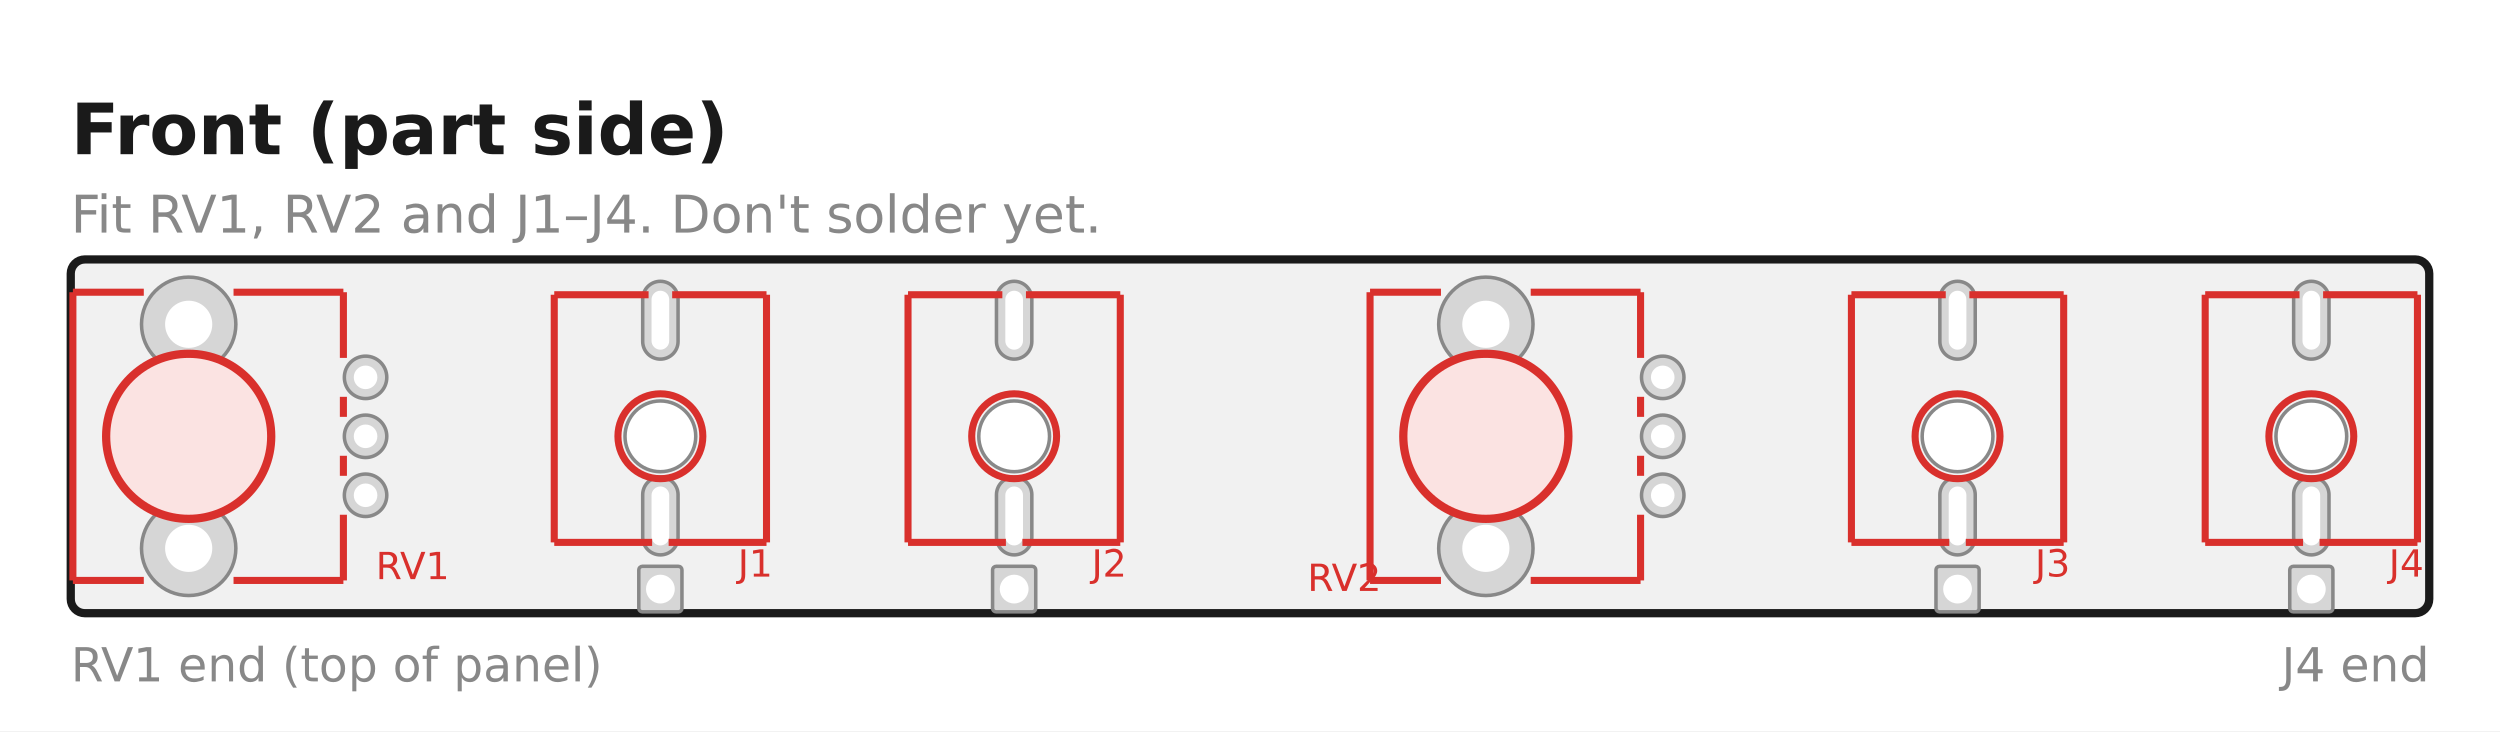
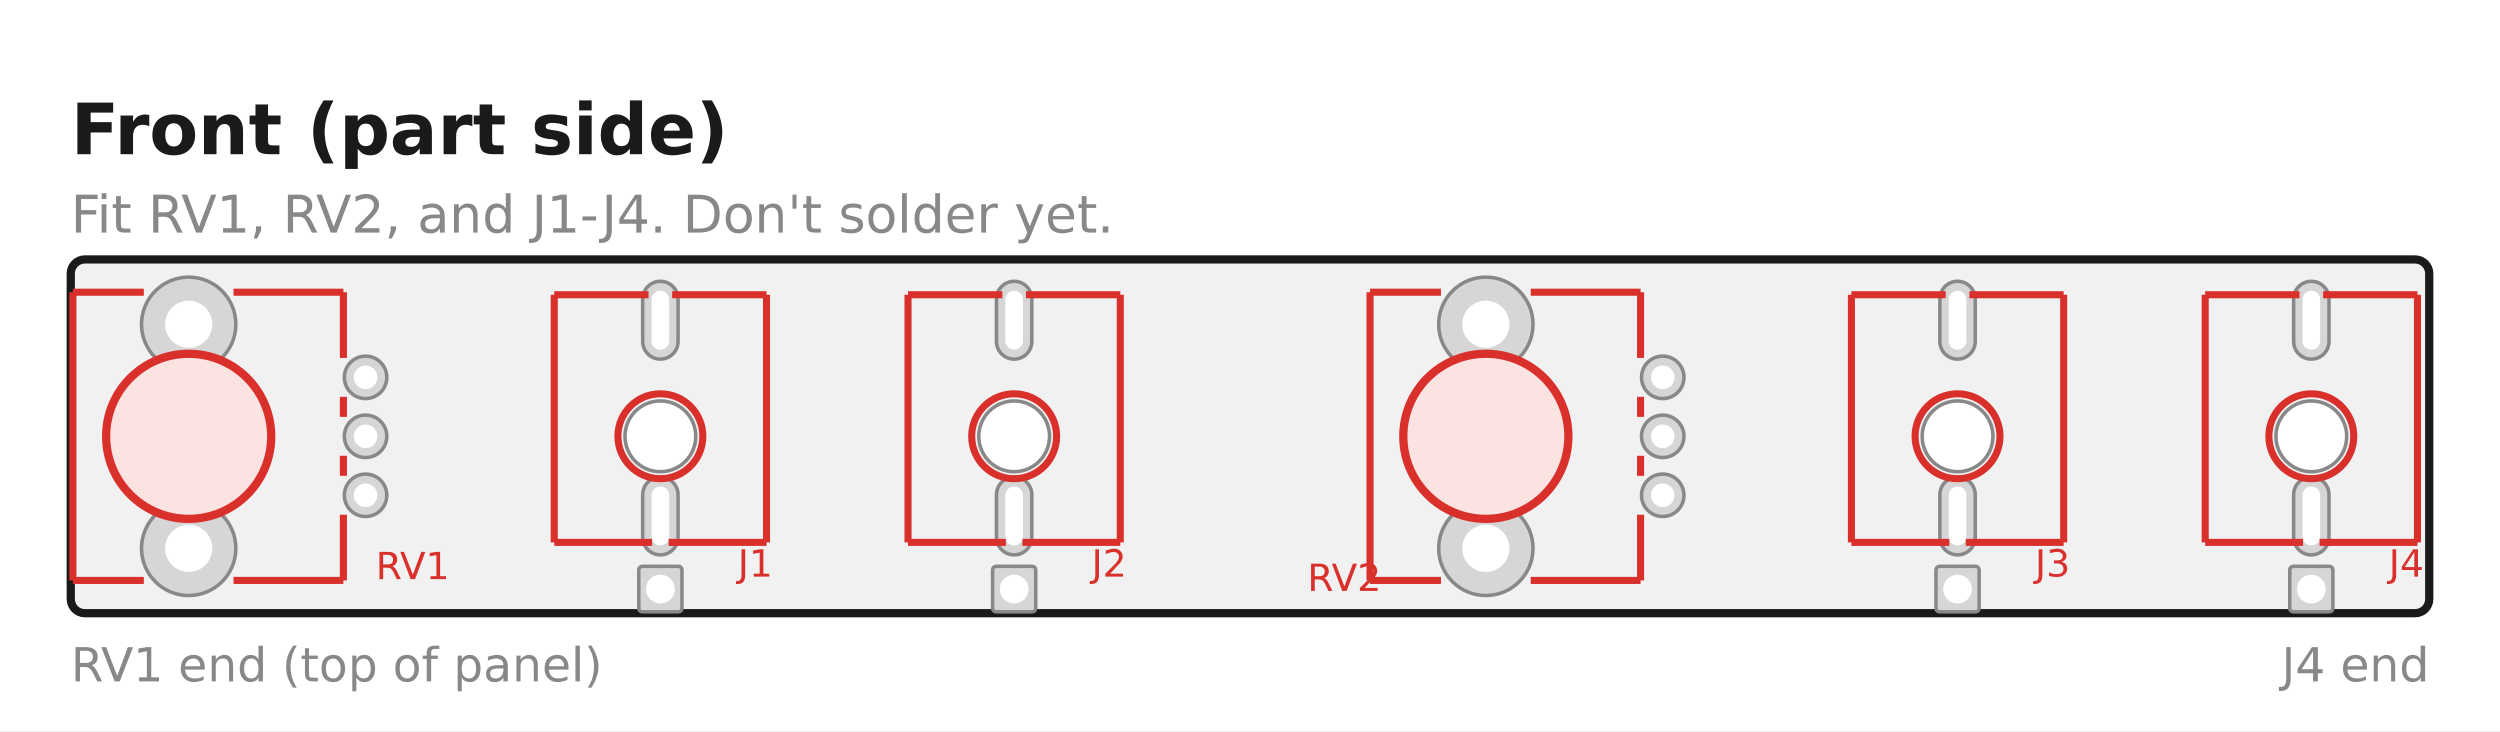
<svg xmlns="http://www.w3.org/2000/svg" viewBox="-3 -3 106 31.0" width="424" height="124">
  <rect x="-3" y="-3" width="106" height="31.0" fill="#fff" />
  <text x="0.00" y="2.50" font-family="DejaVu Sans, Helvetica, Arial, sans-serif" font-size="3" font-weight="bold" fill="#1a1a1a" text-anchor="start" dominant-baseline="central">Front (part side)</text>
-   <text x="0.00" y="6.10" font-family="DejaVu Sans, Helvetica, Arial, sans-serif" font-size="2.2" font-weight="normal" fill="#888" text-anchor="start" dominant-baseline="central">Fit RV1, RV2 and J1–J4. Don't solder yet.</text>
+   <text x="0.00" y="6.10" font-family="DejaVu Sans, Helvetica, Arial, sans-serif" font-size="2.2" font-weight="normal" fill="#888" text-anchor="start" dominant-baseline="central">Fit RV1, RV2, and J1-J4. Don't solder yet.</text>
  <rect x="0" y="8" width="100.0" height="15.0" rx="0.6" fill="#f1f1f1" stroke="#1a1a1a" stroke-width="0.35" />
  <rect x="38.500" y="14.000" width="3.0" height="3.0" rx="1.5" fill="#fff" stroke="#888" stroke-width="0.15" />
  <rect x="39.085" y="21.012" width="1.83" height="1.93" rx="0.15" fill="#d6d6d6" stroke="#888" stroke-width="0.15" />
  <rect x="39.390" y="21.367" width="1.22" height="1.22" rx="0.61" fill="#fff" stroke="none" stroke-width="0.15" />
  <rect x="39.250" y="8.927" width="1.5" height="3.3" rx="0.75" fill="#d6d6d6" stroke="#888" stroke-width="0.15" />
  <rect x="39.625" y="9.327" width="0.75" height="2.5" rx="0.375" fill="#fff" stroke="none" stroke-width="0.15" />
  <rect x="39.250" y="17.227" width="1.5" height="3.3" rx="0.75" fill="#d6d6d6" stroke="#888" stroke-width="0.15" />
  <rect x="39.625" y="17.627" width="0.75" height="2.5" rx="0.375" fill="#fff" stroke="none" stroke-width="0.15" />
  <line x1="35.500" y1="19.997" x2="39.650" y2="19.997" stroke="#d9302c" stroke-width="0.3" />
  <line x1="35.500" y1="19.997" x2="35.500" y2="9.497" stroke="#d9302c" stroke-width="0.3" />
  <line x1="40.350" y1="19.997" x2="44.500" y2="19.997" stroke="#d9302c" stroke-width="0.3" />
  <line x1="44.500" y1="19.997" x2="44.500" y2="9.497" stroke="#d9302c" stroke-width="0.3" />
  <line x1="35.500" y1="9.497" x2="39.500" y2="9.497" stroke="#d9302c" stroke-width="0.3" />
  <line x1="40.500" y1="9.497" x2="44.500" y2="9.497" stroke="#d9302c" stroke-width="0.3" />
  <circle cx="40.000" cy="15.497" r="1.8" fill="none" stroke="#d9302c" stroke-width="0.3" />
  <text x="44.030" y="20.897" font-family="DejaVu Sans, Helvetica, Arial, sans-serif" font-size="1.6" fill="#d9302c" text-anchor="middle" dominant-baseline="central">J2</text>
  <circle cx="5.000" cy="20.250" r="2.0" fill="#d6d6d6" stroke="#888" stroke-width="0.15" />
  <rect x="4.000" y="19.250" width="2.0" height="2.0" rx="1.0" fill="#fff" stroke="none" stroke-width="0.15" />
  <circle cx="5.000" cy="10.750" r="2.0" fill="#d6d6d6" stroke="#888" stroke-width="0.15" />
  <rect x="4.000" y="9.750" width="2.0" height="2.0" rx="1.0" fill="#fff" stroke="none" stroke-width="0.15" />
  <circle cx="12.500" cy="13.000" r="0.9" fill="#d6d6d6" stroke="#888" stroke-width="0.15" />
  <rect x="12.000" y="12.500" width="1.0" height="1.0" rx="0.5" fill="#fff" stroke="none" stroke-width="0.15" />
  <circle cx="12.500" cy="15.500" r="0.9" fill="#d6d6d6" stroke="#888" stroke-width="0.15" />
  <rect x="12.000" y="15.000" width="1.0" height="1.0" rx="0.5" fill="#fff" stroke="none" stroke-width="0.15" />
  <circle cx="12.500" cy="18.000" r="0.9" fill="#d6d6d6" stroke="#888" stroke-width="0.15" />
  <rect x="12.000" y="17.500" width="1.0" height="1.0" rx="0.5" fill="#fff" stroke="none" stroke-width="0.15" />
  <line x1="0.090" y1="21.610" x2="0.090" y2="9.390" stroke="#d9302c" stroke-width="0.3" />
  <line x1="3.097" y1="21.610" x2="0.090" y2="21.610" stroke="#d9302c" stroke-width="0.3" />
  <line x1="11.560" y1="21.610" x2="6.902" y2="21.610" stroke="#d9302c" stroke-width="0.3" />
  <line x1="11.560" y1="21.610" x2="11.560" y2="18.825" stroke="#d9302c" stroke-width="0.3" />
  <line x1="11.560" y1="17.175" x2="11.560" y2="16.325" stroke="#d9302c" stroke-width="0.3" />
  <line x1="11.560" y1="14.675" x2="11.560" y2="13.825" stroke="#d9302c" stroke-width="0.3" />
  <line x1="11.560" y1="12.175" x2="11.560" y2="9.390" stroke="#d9302c" stroke-width="0.3" />
  <line x1="3.097" y1="9.390" x2="0.090" y2="9.390" stroke="#d9302c" stroke-width="0.3" />
  <line x1="11.560" y1="9.390" x2="6.902" y2="9.390" stroke="#d9302c" stroke-width="0.3" />
  <text x="14.500" y="21.000" font-family="DejaVu Sans, Helvetica, Arial, sans-serif" font-size="1.6" fill="#d9302c" text-anchor="middle" dominant-baseline="central">RV1</text>
  <rect x="93.500" y="14.000" width="3.0" height="3.0" rx="1.5" fill="#fff" stroke="#888" stroke-width="0.15" />
  <rect x="94.085" y="21.012" width="1.83" height="1.93" rx="0.15" fill="#d6d6d6" stroke="#888" stroke-width="0.15" />
  <rect x="94.390" y="21.367" width="1.22" height="1.22" rx="0.61" fill="#fff" stroke="none" stroke-width="0.15" />
  <rect x="94.250" y="8.927" width="1.5" height="3.3" rx="0.75" fill="#d6d6d6" stroke="#888" stroke-width="0.15" />
  <rect x="94.625" y="9.327" width="0.75" height="2.5" rx="0.375" fill="#fff" stroke="none" stroke-width="0.15" />
  <rect x="94.250" y="17.227" width="1.5" height="3.3" rx="0.75" fill="#d6d6d6" stroke="#888" stroke-width="0.15" />
  <rect x="94.625" y="17.627" width="0.75" height="2.5" rx="0.375" fill="#fff" stroke="none" stroke-width="0.15" />
  <line x1="90.500" y1="19.997" x2="94.650" y2="19.997" stroke="#d9302c" stroke-width="0.3" />
  <line x1="90.500" y1="19.997" x2="90.500" y2="9.497" stroke="#d9302c" stroke-width="0.3" />
  <line x1="95.350" y1="19.997" x2="99.500" y2="19.997" stroke="#d9302c" stroke-width="0.3" />
  <line x1="99.500" y1="19.997" x2="99.500" y2="9.497" stroke="#d9302c" stroke-width="0.3" />
  <line x1="90.500" y1="9.497" x2="94.500" y2="9.497" stroke="#d9302c" stroke-width="0.3" />
  <line x1="95.500" y1="9.497" x2="99.500" y2="9.497" stroke="#d9302c" stroke-width="0.3" />
  <circle cx="95.000" cy="15.497" r="1.8" fill="none" stroke="#d9302c" stroke-width="0.3" />
  <text x="99.030" y="20.897" font-family="DejaVu Sans, Helvetica, Arial, sans-serif" font-size="1.6" fill="#d9302c" text-anchor="middle" dominant-baseline="central">J4</text>
  <circle cx="60.000" cy="20.250" r="2.0" fill="#d6d6d6" stroke="#888" stroke-width="0.15" />
  <rect x="59.000" y="19.250" width="2.0" height="2.0" rx="1.0" fill="#fff" stroke="none" stroke-width="0.15" />
  <circle cx="60.000" cy="10.750" r="2.0" fill="#d6d6d6" stroke="#888" stroke-width="0.15" />
  <rect x="59.000" y="9.750" width="2.0" height="2.0" rx="1.0" fill="#fff" stroke="none" stroke-width="0.15" />
  <circle cx="67.500" cy="13.000" r="0.9" fill="#d6d6d6" stroke="#888" stroke-width="0.15" />
  <rect x="67.000" y="12.500" width="1.0" height="1.0" rx="0.5" fill="#fff" stroke="none" stroke-width="0.15" />
  <circle cx="67.500" cy="15.500" r="0.9" fill="#d6d6d6" stroke="#888" stroke-width="0.15" />
  <rect x="67.000" y="15.000" width="1.0" height="1.0" rx="0.5" fill="#fff" stroke="none" stroke-width="0.15" />
  <circle cx="67.500" cy="18.000" r="0.9" fill="#d6d6d6" stroke="#888" stroke-width="0.15" />
  <rect x="67.000" y="17.500" width="1.0" height="1.0" rx="0.5" fill="#fff" stroke="none" stroke-width="0.15" />
  <line x1="55.090" y1="21.610" x2="55.090" y2="9.390" stroke="#d9302c" stroke-width="0.3" />
  <line x1="58.097" y1="21.610" x2="55.090" y2="21.610" stroke="#d9302c" stroke-width="0.3" />
  <line x1="66.560" y1="21.610" x2="61.902" y2="21.610" stroke="#d9302c" stroke-width="0.3" />
  <line x1="66.560" y1="21.610" x2="66.560" y2="18.825" stroke="#d9302c" stroke-width="0.3" />
  <line x1="66.560" y1="17.175" x2="66.560" y2="16.325" stroke="#d9302c" stroke-width="0.3" />
  <line x1="66.560" y1="14.675" x2="66.560" y2="13.825" stroke="#d9302c" stroke-width="0.3" />
  <line x1="66.560" y1="12.175" x2="66.560" y2="9.390" stroke="#d9302c" stroke-width="0.3" />
  <line x1="58.097" y1="9.390" x2="55.090" y2="9.390" stroke="#d9302c" stroke-width="0.3" />
  <line x1="66.560" y1="9.390" x2="61.902" y2="9.390" stroke="#d9302c" stroke-width="0.3" />
  <text x="54.000" y="21.500" font-family="DejaVu Sans, Helvetica, Arial, sans-serif" font-size="1.6" fill="#d9302c" text-anchor="middle" dominant-baseline="central">RV2</text>
  <rect x="78.500" y="14.000" width="3.0" height="3.0" rx="1.5" fill="#fff" stroke="#888" stroke-width="0.15" />
  <rect x="79.085" y="21.012" width="1.83" height="1.93" rx="0.15" fill="#d6d6d6" stroke="#888" stroke-width="0.15" />
  <rect x="79.390" y="21.367" width="1.22" height="1.22" rx="0.61" fill="#fff" stroke="none" stroke-width="0.15" />
  <rect x="79.250" y="8.927" width="1.5" height="3.3" rx="0.75" fill="#d6d6d6" stroke="#888" stroke-width="0.15" />
  <rect x="79.625" y="9.327" width="0.75" height="2.5" rx="0.375" fill="#fff" stroke="none" stroke-width="0.15" />
  <rect x="79.250" y="17.227" width="1.5" height="3.3" rx="0.75" fill="#d6d6d6" stroke="#888" stroke-width="0.15" />
  <rect x="79.625" y="17.627" width="0.75" height="2.5" rx="0.375" fill="#fff" stroke="none" stroke-width="0.15" />
  <line x1="75.500" y1="19.997" x2="79.650" y2="19.997" stroke="#d9302c" stroke-width="0.3" />
  <line x1="75.500" y1="19.997" x2="75.500" y2="9.497" stroke="#d9302c" stroke-width="0.3" />
  <line x1="80.350" y1="19.997" x2="84.500" y2="19.997" stroke="#d9302c" stroke-width="0.3" />
  <line x1="84.500" y1="19.997" x2="84.500" y2="9.497" stroke="#d9302c" stroke-width="0.3" />
  <line x1="75.500" y1="9.497" x2="79.500" y2="9.497" stroke="#d9302c" stroke-width="0.3" />
  <line x1="80.500" y1="9.497" x2="84.500" y2="9.497" stroke="#d9302c" stroke-width="0.3" />
  <circle cx="80.000" cy="15.497" r="1.8" fill="none" stroke="#d9302c" stroke-width="0.3" />
  <text x="84.030" y="20.897" font-family="DejaVu Sans, Helvetica, Arial, sans-serif" font-size="1.6" fill="#d9302c" text-anchor="middle" dominant-baseline="central">J3</text>
  <rect x="23.500" y="14.000" width="3.0" height="3.0" rx="1.5" fill="#fff" stroke="#888" stroke-width="0.15" />
  <rect x="24.085" y="21.012" width="1.83" height="1.93" rx="0.15" fill="#d6d6d6" stroke="#888" stroke-width="0.15" />
  <rect x="24.390" y="21.367" width="1.22" height="1.22" rx="0.61" fill="#fff" stroke="none" stroke-width="0.15" />
  <rect x="24.250" y="8.927" width="1.5" height="3.3" rx="0.75" fill="#d6d6d6" stroke="#888" stroke-width="0.15" />
  <rect x="24.625" y="9.327" width="0.75" height="2.5" rx="0.375" fill="#fff" stroke="none" stroke-width="0.15" />
  <rect x="24.250" y="17.227" width="1.5" height="3.3" rx="0.75" fill="#d6d6d6" stroke="#888" stroke-width="0.15" />
  <rect x="24.625" y="17.627" width="0.75" height="2.5" rx="0.375" fill="#fff" stroke="none" stroke-width="0.15" />
  <line x1="20.500" y1="19.997" x2="24.650" y2="19.997" stroke="#d9302c" stroke-width="0.3" />
  <line x1="20.500" y1="19.997" x2="20.500" y2="9.497" stroke="#d9302c" stroke-width="0.3" />
  <line x1="25.350" y1="19.997" x2="29.500" y2="19.997" stroke="#d9302c" stroke-width="0.3" />
  <line x1="29.500" y1="19.997" x2="29.500" y2="9.497" stroke="#d9302c" stroke-width="0.3" />
  <line x1="20.500" y1="9.497" x2="24.500" y2="9.497" stroke="#d9302c" stroke-width="0.3" />
  <line x1="25.500" y1="9.497" x2="29.500" y2="9.497" stroke="#d9302c" stroke-width="0.3" />
  <circle cx="25.000" cy="15.497" r="1.8" fill="none" stroke="#d9302c" stroke-width="0.3" />
  <text x="29.030" y="20.897" font-family="DejaVu Sans, Helvetica, Arial, sans-serif" font-size="1.6" fill="#d9302c" text-anchor="middle" dominant-baseline="central">J1</text>
  <circle cx="5.00" cy="15.50" r="3.5" fill="#fbe3e2" stroke="#d9302c" stroke-width="0.35" />
  <circle cx="60.00" cy="15.50" r="3.5" fill="#fbe3e2" stroke="#d9302c" stroke-width="0.35" />
  <text x="0.00" y="25.20" font-family="DejaVu Sans, Helvetica, Arial, sans-serif" font-size="2" font-weight="normal" fill="#888" text-anchor="start" dominant-baseline="central">RV1 end (top of panel)</text>
  <text x="100.00" y="25.20" font-family="DejaVu Sans, Helvetica, Arial, sans-serif" font-size="2" font-weight="normal" fill="#888" text-anchor="end" dominant-baseline="central">J4 end</text>
</svg>
